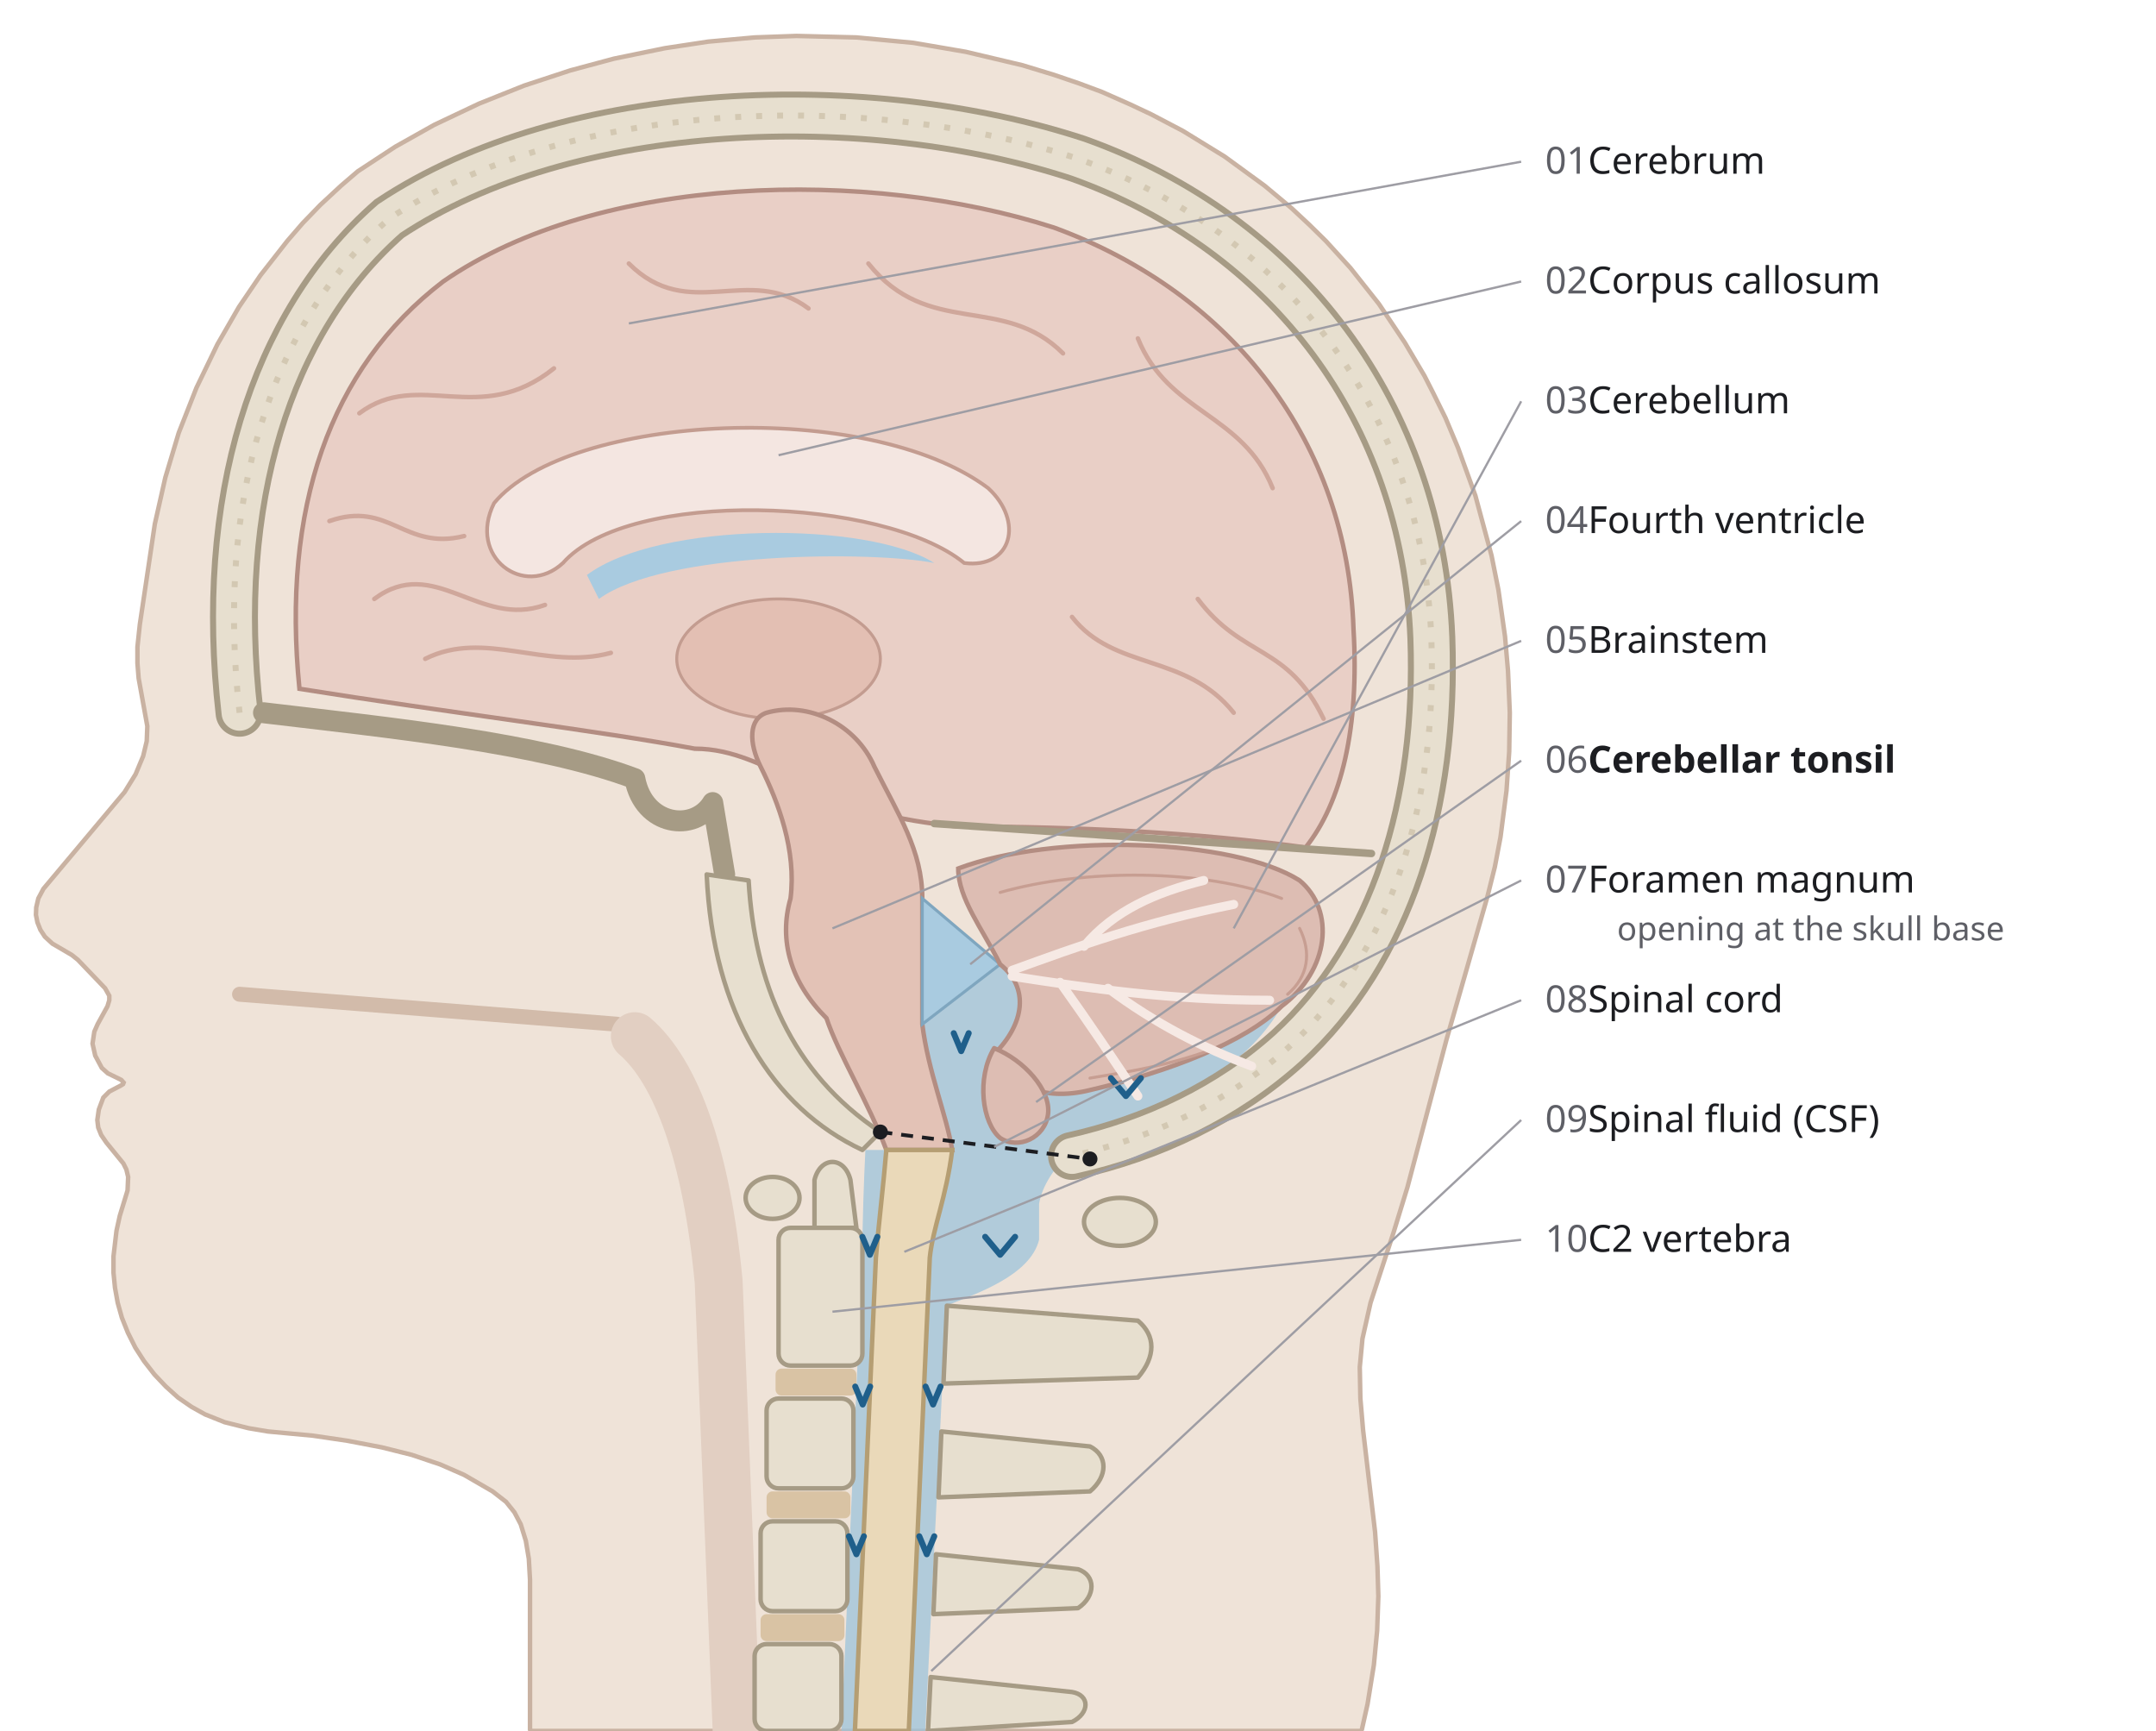
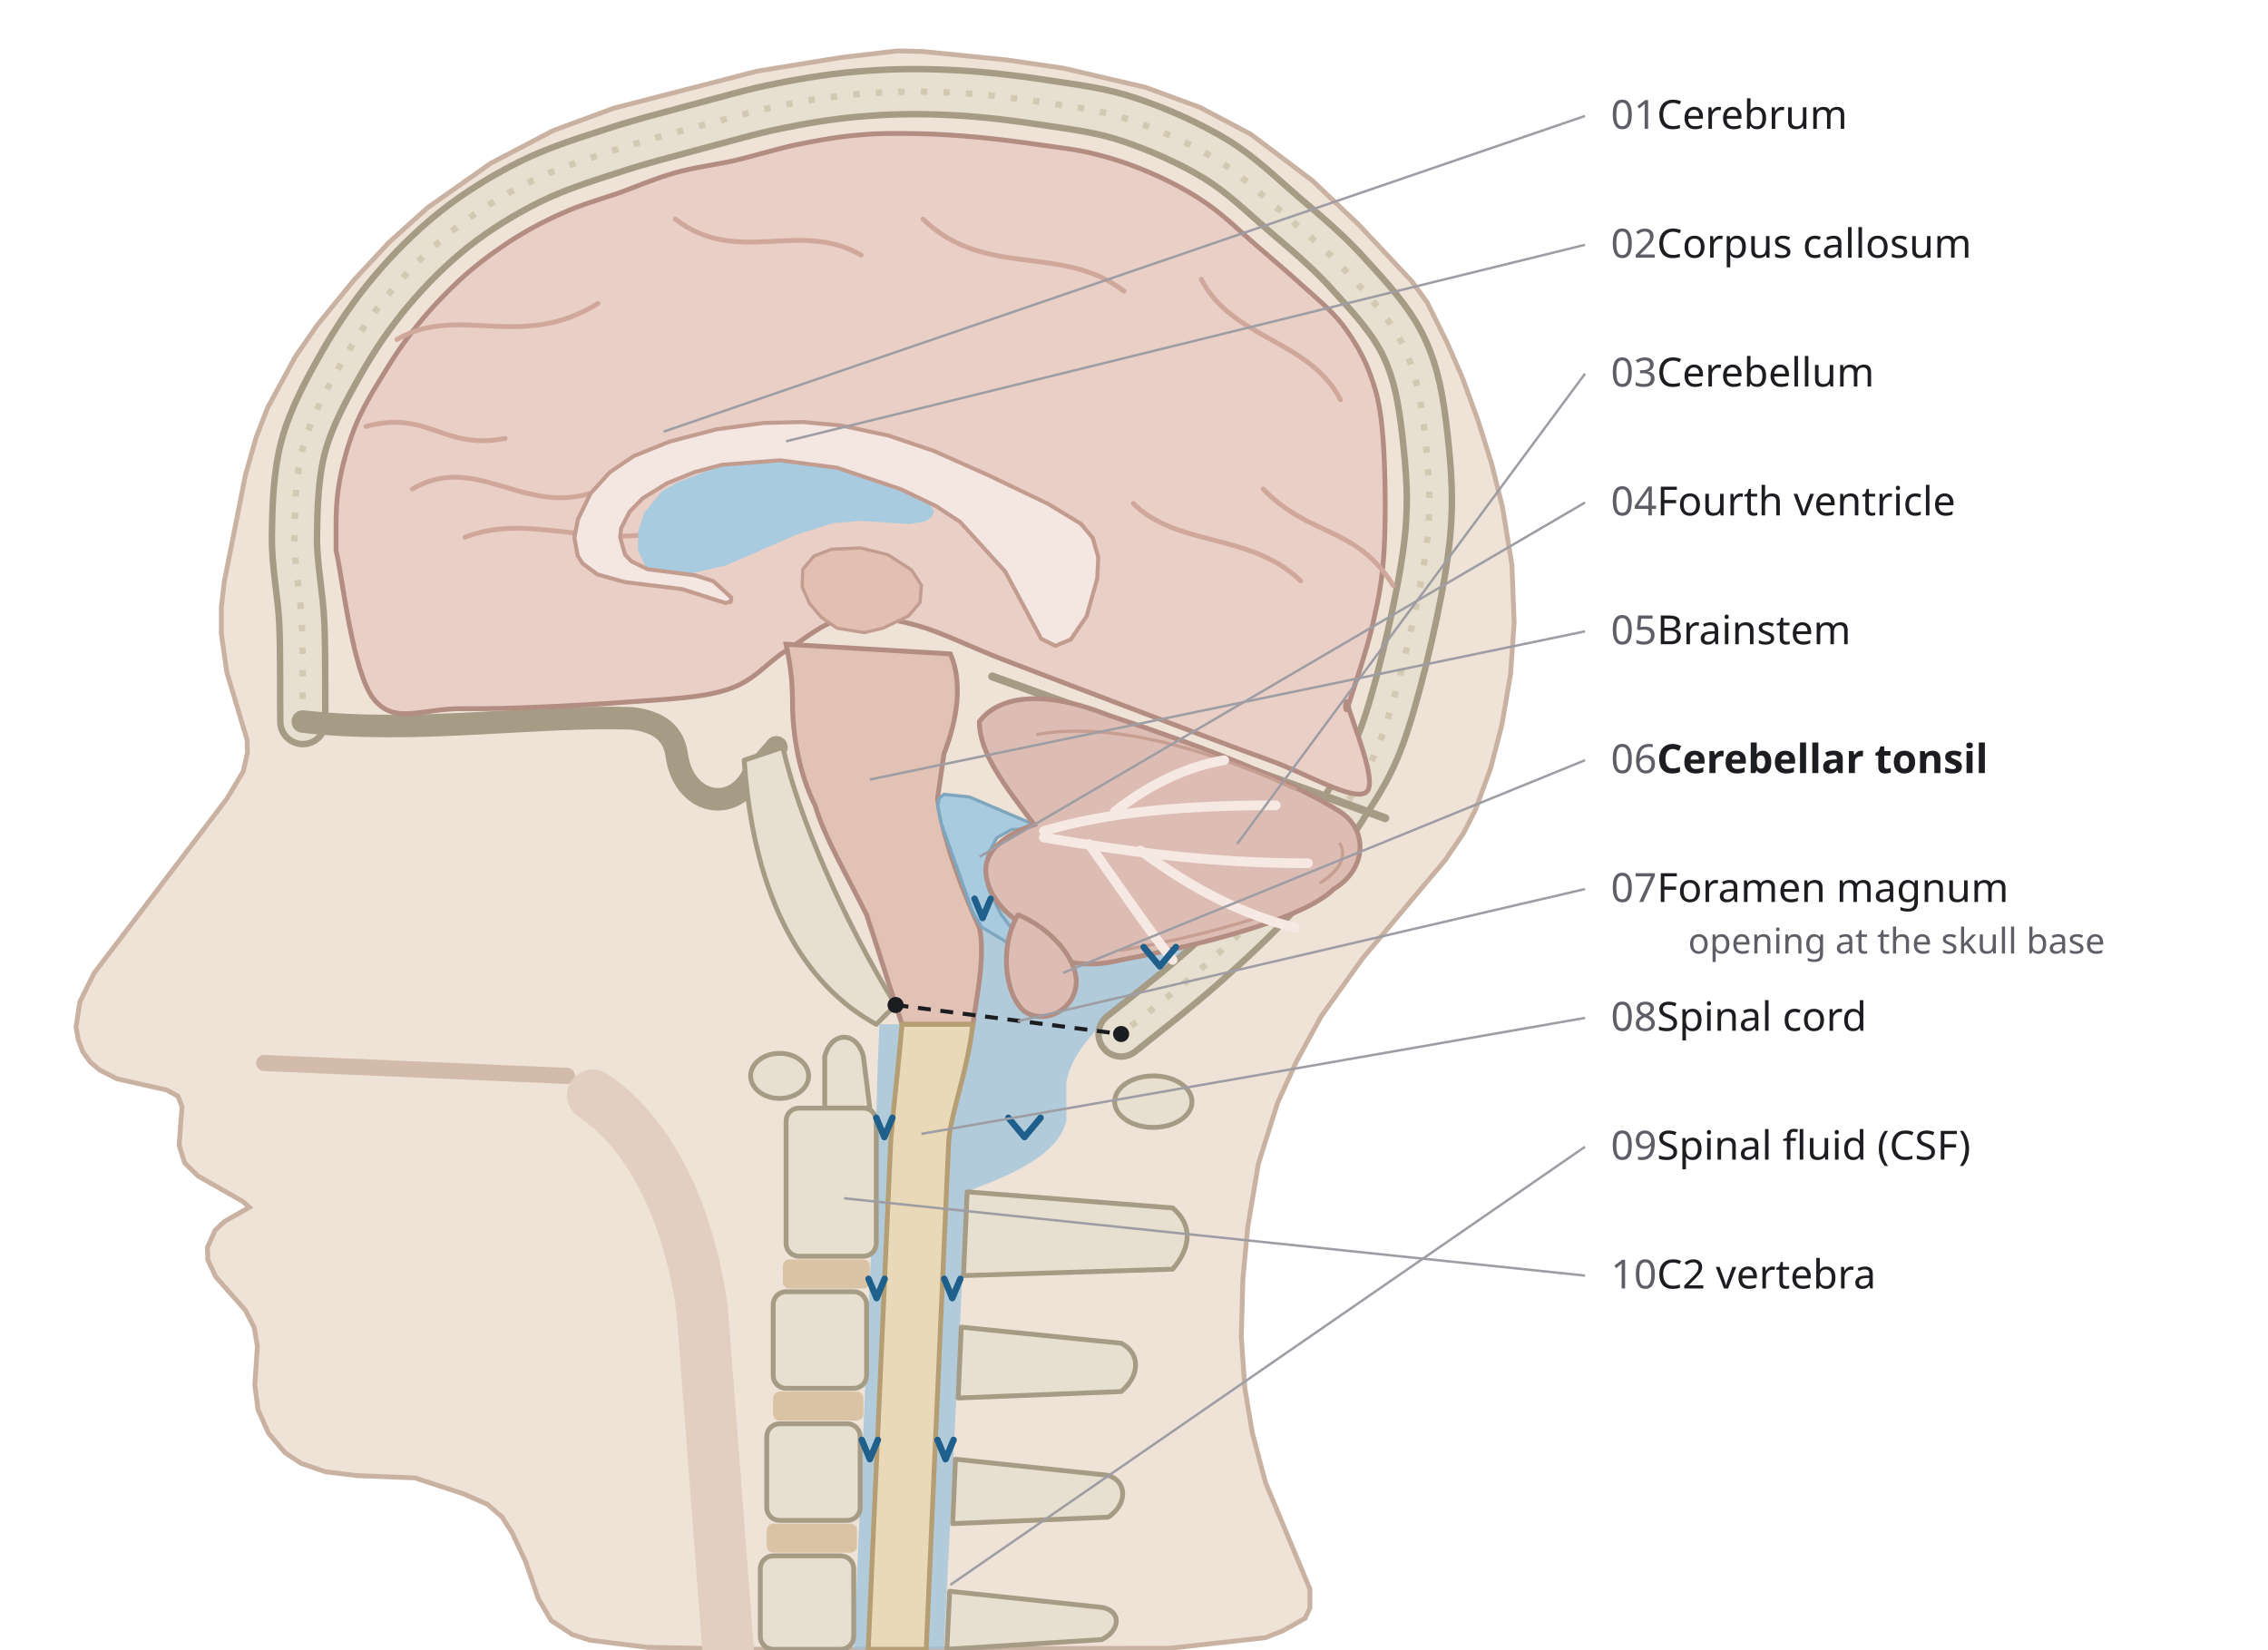
- <svg xmlns="http://www.w3.org/2000/svg" width="1440" height="1156" font-family="IBM Plex Sans, system-ui, sans-serif" viewBox="40 62 720 578" role="img" aria-label="Midline section of the head and neck, typical anatomy: the cerebellar tonsils sit above the opening at the base of the skull">
-   <path class="fig-skin" d="M306 74 L292 74.5 L276.5 75.9 L262 78.1 L245 81.6 L230.5 85.5 L215 90.6 L200 96.6 L185 103.7 L172 111 L159.5 119.2 L153.9 124 L147 130.4 L141.1 136.5 L136 142.4 L127 153.9 L119.8 164.5 L112.6 177 L105.6 191.5 L99.7 206.5 L95.2 221.5 L91.7 237 L86.7 270.5 L85.9 278 L85.9 283.5 L86.3 288.5 L89.2 304.5 L89 309.5 L87.8 314.5 L85.3 320.5 L81.6 326.5 L54.5 358.8 L52.8 362 L52.1 365 L52 367.5 L52.5 370 L53.5 372.5 L55 374.8 L57.5 377.1 L64 380.9 L66 382.5 L75.1 392 L76.5 394.5 L76.5 396 L75.9 398 L72.6 404 L71.5 406.5 L70.9 410.5 L71.8 414.5 L74 418.6 L76 420.4 L80.5 422.6 L81.3 423.5 L81.1 424 L80.5 424.4 L76.5 426.5 L74.5 428.5 L73 432.5 L72.5 436 L72.8 438.5 L73.8 441 L75.5 443.5 L81.2 450.5 L82.2 452.5 L82.8 455 L82.6 459.5 L80 468 L78.9 473 L77.9 481.5 L77.9 487 L78.4 492 L79.3 497 L80.7 502 L82.7 507 L85.2 512 L88.1 516.5 L91.6 521 L95.4 525 L99.5 528.7 L104 531.8 L108.5 534.3 L115 536.9 L123 538.9 L129.5 540 L144.5 541.4 L156 543.1 L167.5 545.3 L177.5 547.8 L187 551 L195 554.5 L204.5 560 L209 563.5 L211.8 567 L213.9 571 L215.6 576.5 L216.6 582.5 L217 589.5 L217 639.5 L217.5 640 L494.5 640 L494.8 639.5 L496.7 631 L498.8 618 L499.9 606.5 L500.3 595 L500 585 L499.2 573.5 L495.2 539.5 L494.3 529 L494.1 518.5 L495 509 L497.7 497 L505.4 473.5 L510 458.5 L523.1 409 L536.7 361.5 L539.2 351.5 L541.1 341.5 L543.1 326 L544 313 L544.2 300 L543.6 286 L542.6 274.5 L540.4 259 L538.1 247.5 L532.7 227.5 L526.9 211.5 L522.7 201.5 L518.5 193 L515.7 187.5 L509.2 176.5 L500.5 163.5 L491 151.5 L482.8 142.5 L477.2 137 L471.3 131.5 L462.3 124 L449 114.3 L435 105.7 L424.5 100.2 L417.5 96.9 L408 92.7 L400.5 89.9 L392 87 L381.5 83.8 L362.5 79.3 L345 76.3 L326 74.5 L306 74 Z" fill="#EFE3D8" stroke="#C9B2A2" stroke-width="1.5" />
-   <path d="M120 394 L246 404" fill="none" stroke="#D2BBAA" stroke-width="5" stroke-linecap="round" />
-   <path d="M252 408 C266 420 276 448 280 490 L286 640" fill="none" stroke="#E2CFC2" stroke-width="16" stroke-linecap="round" />
+ <svg xmlns="http://www.w3.org/2000/svg" width="1408" height="1024" font-family="IBM Plex Sans, system-ui, sans-serif" viewBox="56 128 704 512" role="img" aria-label="Midline section of the head and neck, typical anatomy: the cerebellar tonsils sit above the opening at the base of the skull">
+   <path class="fig-skin" d="M124.7 324.7 L126.4 336.7 L132.7 357.7 L132.8 361.7 L131.5 367.5 L126.4 376 L85.2 430.1 L80.8 439 L79.6 446.8 L80.3 450.8 L81.7 454.5 L84 457.7 L87 460.2 L92.3 462.9 L107.8 466.4 L111.2 468.3 L112.5 471.6 L111.6 483.5 L113.3 489 L117.5 493.1 L131.4 501 L133.4 502.8 L125.7 507.2 L122.8 509.9 L120.4 515.2 L120.5 519.1 L123 524.4 L132.2 534.8 L134.9 540.1 L135.9 545.9 L135.1 557.9 L136.1 565.7 L139.4 573 L144.5 579 L149.5 582.3 L157 584.9 L166.9 586.1 L184.8 586.8 L200 591.8 L207.3 595 L211.8 598.9 L215 603.9 L219.2 612.9 L223.1 624.3 L227.1 631.1 L233.6 635.4 L239.2 637.2 L257 639.4 L289 640 L419 639.7 L448.8 636.4 L454.3 634.2 L461.1 630.4 L462.6 627.2 L462.6 621.3 L448.8 588.2 L444.7 572.7 L442.4 558.9 L441.3 542.9 L441.8 525 L443.3 509 L446.6 489.3 L452.6 470.3 L458.4 457.6 L466.1 443.5 L478.9 425.6 L504.6 395 L510.2 386.8 L513.9 379.6 L518.7 366.5 L522.2 353 L524.9 337.2 L526 321.3 L525.3 303.3 L522.4 285.5 L519 271.9 L514.8 258.6 L510 245.4 L505.2 234.4 L499 221.9 L494.3 215.4 L477.9 197.9 L463.4 184.1 L444.3 169.7 L428.4 161.3 L411.5 155.1 L386.2 149.2 L368.4 146.6 L342.5 144 L334.6 143.8 L316.7 145.9 L291 150.1 L246.5 161.6 L227.8 168.5 L208.3 178.7 L188.7 192.5 L176.8 203.2 L165.9 214.9 L154.5 228.9 L147.7 238.7 L139.1 254.5 L135.5 263.8 L132.2 275.4 L125.6 308.7 L124.7 316.6 Z" fill="#EFE3D8" stroke="#C9B2A2" stroke-width="1.5" />
+   <path d="M138 458 L232 462" fill="none" stroke="#D2BBAA" stroke-width="5" stroke-linecap="round" />
+   <path d="M240 468 C258 480 270 505 274 535 L282 640" fill="none" stroke="#E2CFC2" stroke-width="16" stroke-linecap="round" />
  <path d="M329 446 L347 446 L341.5 482 L334.5 640 L321 640 L328 480 C328 470 328.5 456 329 446 Z" fill="#9CC3DA" fill-opacity="0.75" />
  <path d="M347 446 L357 446 C353 432 349 418 348 404 L374 384 C384 392 384 404 374 414 L392 424 C404 424 420 420 440 414 C452 410 462 404 468 398 C458 416 436 430 410 438 L398 446 C392 452 388 458 387 464 L387 476 C384 488 366 494 356 498 L349 640 L334.5 640 L341.5 482 Z" fill="#9CC3DA" fill-opacity="0.75" />
-   <path d="M120 300 C112 230 130 170 170 135 C230 95 330 92 400 115 C470 140 515 200 518 275 C520 330 505 380 470 412 C450 430 425 442 398 448" fill="none" stroke="#A69B85" stroke-width="16" stroke-linecap="round" />
-   <path d="M120 300 C112 230 130 170 170 135 C230 95 330 92 400 115 C470 140 515 200 518 275 C520 330 505 380 470 412 C450 430 425 442 398 448" fill="none" stroke="#E7DFCF" stroke-width="12" stroke-linecap="round" />
-   <path d="M120 300 C112 230 130 170 170 135 C230 95 330 92 400 115 C470 140 515 200 518 275 C520 330 505 380 470 412 C450 430 425 442 398 448" fill="none" stroke="#D3C8B2" stroke-width="2" stroke-dasharray="2 5" />
-   <path d="M128 300 C170 305 220 310 252 322 C255 338 272 340 278 330 L282 354" fill="none" stroke="#A69B85" stroke-width="7" stroke-linecap="round" stroke-linejoin="round" />
-   <path d="M276 354 L290 356 C292 390 304 420 334 440 L328 446 C298 432 278 400 276 354 Z" fill="#E7DFCF" stroke="#A69B85" stroke-width="1.5" stroke-linejoin="round" />
-   <path d="M140 292 C134 232 150 185 188 156 C240 120 330 118 392 138 C452 160 490 210 492 272 C494 305 488 330 476 345 C440 340 400 338 360 338 C340 336 322 332 305 322 C295 318 285 312 272 312 C240 306 190 300 140 292 Z" fill="#E9CFC6" stroke="#B38D82" stroke-width="1.5" />
-   <path d="M160 200 C180 185 200 205 225 185 M250 150 C270 170 290 150 310 165 M330 150 C350 175 375 160 395 180 M420 175 C430 200 455 200 465 225 M165 262 C185 247 200 272 222 264 M440 262 C455 282 470 277 482 302 M150 236 C170 229 175 246 195 241 M398 268 C412 286 436 280 452 300 M182 282 C202 272 222 286 244 280" fill="none" stroke="#CFA79B" stroke-width="1.5" stroke-linecap="round" />
-   <path d="M236 254 C260 236 330 236 352 250 C332 246 262 246 240 262 Z" fill="#A9CBE0" />
-   <path d="M205 230 C230 200 330 195 370 225 C382 236 378 252 362 250 C335 228 250 225 228 250 C215 262 196 248 205 230 Z" fill="#F4E6E1" stroke="#C39C90" stroke-width="1.25" />
-   <ellipse cx="300" cy="282" rx="34" ry="20" fill="#E3BFB3" stroke="#C39C90" stroke-width="1" />
-   <path d="M352 337 L498 347" fill="none" stroke="#A69B85" stroke-width="2.5" stroke-linecap="round" />
-   <path d="M296 300 C310 296 326 304 332 318 C340 334 348 346 348 362 L348 404 C350 420 356 434 358 446 L336 446 C330 430 320 414 316 402 C304 390 300 376 304 362 C306 346 300 330 294 318 C290 310 290 302 296 300 Z" fill="#E3C2B6" stroke="#B38D82" stroke-width="1.5" />
-   <path d="M348 362 L374 384 L348 404 Z" fill="#A9CBE0" stroke="#7FA6BF" stroke-width="1" />
-   <path d="M360 352 C392 340 452 342 474 356 C486 366 484 386 468 398 C456 410 430 420 404 426 C388 430 376 424 372 414 C382 404 384 392 374 384 C368 372 360 362 360 352 Z" fill="#DDBDB3" stroke="#B38D82" stroke-width="1.5" />
-   <path d="M374 360 C402 352 442 352 468 362 M474 372 C478 380 477 388 470 394 M446 412 C430 418 416 420 404 422" fill="none" stroke="#C79E92" stroke-width="1" stroke-linecap="round" />
-   <path d="M378 386 C400 378 422 370 452 364 M402 378 C412 366 426 360 442 356 M378 388 C404 392 430 396 464 396 M410 392 C426 404 442 412 458 418 M394 390 C404 404 412 416 420 428" fill="none" stroke="#F6E9E4" stroke-width="3" stroke-linecap="round" />
+   <path d="M150 352 C149.9 347 150.1 331.4 149.7 321.8 C149.3 312.2 147.3 303.7 147.4 294.5 C147.5 285.3 147.8 275.5 150.1 266.7 C152.5 257.8 157.1 249.3 161.7 241.2 C166.2 233.2 171.5 225.4 177.4 218.4 C183.4 211.3 190 204.7 197.2 199 C204.3 193.4 212.3 188.5 220.3 184.5 C228.4 180.5 236.8 177.8 245.5 175 C254.1 172.1 263.3 169.8 272.1 167.4 C280.9 165.1 289.5 162.5 298.3 160.8 C307.2 159 316.1 157.6 325.1 157 C334.2 156.3 343.2 156.3 352.5 156.8 C361.8 157.3 371.7 158.5 380.7 159.9 C389.8 161.3 397.9 162.2 406.7 165.2 C415.4 168.1 425.4 172.5 433.4 177.4 C441.4 182.3 447.7 188.6 454.7 194.6 C461.6 200.5 468.8 206.5 474.9 213.4 C481.1 220.2 487.9 227.5 491.8 235.8 C495.7 244.1 497.1 252.4 498.3 262.9 C499.4 273.4 500.6 284 498.6 298.9 C496.7 313.7 490.9 338.5 486.5 352 C482.2 365.4 478.2 370.7 472.7 379.5 C467.1 388.3 460.5 396.9 453.4 405 C446.3 413 438.1 420.5 429.9 427.8 C421.6 435.2 408.3 445.5 404 449" fill="none" stroke="#A69B85" stroke-width="16" stroke-linecap="round" />
+   <path d="M150 352 C149.9 347 150.1 331.4 149.7 321.8 C149.3 312.2 147.3 303.7 147.4 294.5 C147.5 285.3 147.8 275.5 150.1 266.7 C152.5 257.8 157.1 249.3 161.7 241.2 C166.2 233.2 171.5 225.4 177.4 218.4 C183.4 211.3 190 204.7 197.2 199 C204.3 193.4 212.3 188.5 220.3 184.5 C228.4 180.5 236.8 177.8 245.5 175 C254.1 172.1 263.3 169.8 272.1 167.4 C280.9 165.1 289.5 162.5 298.3 160.8 C307.2 159 316.1 157.6 325.1 157 C334.2 156.3 343.2 156.3 352.5 156.8 C361.8 157.3 371.7 158.5 380.7 159.9 C389.8 161.3 397.9 162.2 406.7 165.2 C415.4 168.1 425.4 172.5 433.4 177.4 C441.4 182.3 447.7 188.6 454.7 194.6 C461.6 200.5 468.8 206.5 474.9 213.4 C481.1 220.2 487.9 227.5 491.8 235.8 C495.7 244.1 497.1 252.4 498.3 262.9 C499.4 273.4 500.6 284 498.6 298.9 C496.7 313.7 490.9 338.5 486.5 352 C482.2 365.4 478.2 370.7 472.7 379.5 C467.1 388.3 460.5 396.9 453.4 405 C446.3 413 438.1 420.5 429.9 427.8 C421.6 435.2 408.3 445.5 404 449" fill="none" stroke="#E7DFCF" stroke-width="12" stroke-linecap="round" />
+   <path d="M150 352 C149.9 347 150.1 331.4 149.7 321.8 C149.3 312.2 147.3 303.7 147.4 294.5 C147.5 285.3 147.8 275.5 150.1 266.7 C152.5 257.8 157.1 249.3 161.7 241.2 C166.2 233.2 171.5 225.4 177.4 218.4 C183.4 211.3 190 204.7 197.2 199 C204.3 193.4 212.3 188.5 220.3 184.5 C228.4 180.5 236.8 177.8 245.5 175 C254.1 172.1 263.3 169.8 272.1 167.4 C280.9 165.1 289.5 162.5 298.3 160.8 C307.2 159 316.1 157.6 325.1 157 C334.2 156.3 343.2 156.3 352.5 156.8 C361.8 157.3 371.7 158.5 380.7 159.9 C389.8 161.3 397.9 162.2 406.7 165.2 C415.4 168.1 425.4 172.5 433.4 177.4 C441.4 182.3 447.7 188.6 454.7 194.6 C461.6 200.5 468.8 206.5 474.9 213.4 C481.1 220.2 487.9 227.5 491.8 235.8 C495.7 244.1 497.1 252.4 498.3 262.9 C499.4 273.4 500.6 284 498.6 298.9 C496.7 313.7 490.9 338.5 486.5 352 C482.2 365.4 478.2 370.7 472.7 379.5 C467.1 388.3 460.5 396.9 453.4 405 C446.3 413 438.1 420.5 429.9 427.8 C421.6 435.2 408.3 445.5 404 449" fill="none" stroke="#D3C8B2" stroke-width="2" stroke-dasharray="2 5" />
+   <path d="M150 352 C185 356 222 350 252 351 C261 352 265 356 266 362 C268 378 284 381 290 368 L297 360" fill="none" stroke="#A69B85" stroke-width="7" stroke-linecap="round" stroke-linejoin="round" />
+   <path d="M287 364 L299 360 C304 382 318 414 334 440 L328 446 C306 434 290 408 287 364 Z" fill="#E7DFCF" stroke="#A69B85" stroke-width="1.5" stroke-linejoin="round" />
+   <path d="M160.3 298.8 C160.4 295.7 160 286.2 161 279.9 C161.9 273.6 163.7 266.9 166 261 C168.3 255.1 171.6 249.7 174.8 244.5 C178 239.2 181.2 234.4 185.2 229.4 C189.1 224.5 193.9 219.4 198.6 215 C203.4 210.6 208.4 206.8 213.7 203.3 C219 199.8 224.8 196.7 230.5 194.2 C236.2 191.6 242.2 189.9 248.1 187.9 C253.9 185.8 259.6 183.3 265.7 181.6 C271.7 179.9 277.9 179.2 284.2 177.8 C290.5 176.3 296.8 174.3 303.3 172.9 C309.7 171.6 316.3 170.4 322.7 169.9 C329 169.3 335.1 169.4 341.3 169.5 C347.4 169.6 353.6 170.1 359.6 170.6 C365.7 171.2 371.4 171.9 377.6 172.8 C383.9 173.7 390.8 174.4 397 176.1 C403.3 177.7 409.3 179.9 415 182.5 C420.7 185.1 425.9 187.9 431 191.5 C436.2 195.1 441.1 200 445.9 204.1 C450.7 208.3 455.3 212.1 459.8 216.2 C464.3 220.3 469.1 224.1 472.8 228.9 C476.4 233.7 479.6 239.1 481.6 245 C483.7 250.8 484.6 255.3 485.3 264.1 C486 272.9 486.2 288.1 485.7 297.7 C485.2 307.2 484.1 313.1 482.2 321.4 C480.4 329.6 475.8 342.8 474.5 347.1 C473.2 351.4 473.6 342.6 474.5 347.1 C475.4 351.6 484.1 371.2 480 374 C475.9 376.8 461.7 368.2 450 364 C438.3 359.8 423.7 354.2 410 349 C396.3 343.8 379.7 337.5 368 333 C356.3 328.5 348.3 324.2 340 322 C331.7 319.8 324.7 318.7 318 320 C311.3 321.3 306 326.3 300 330 C294 333.7 290.3 339.3 282 342 C273.7 344.7 263.7 345 250 346 C236.3 347 213 348.2 200 348 C187 347.8 178.6 353.2 172 345 C165.4 336.8 162.2 306.5 160.3 298.8 Z" fill="#E9CFC6" stroke="#B38D82" stroke-width="1.5" />
+   <path d="M179.2 233.4 C198.4 222.2 217.6 237.2 241.6 222.2 M265.6 196 C284.9 210.9 304.1 196 323.3 207.2 M342.5 196 C361.7 214.7 385.7 203.5 404.9 218.4 M428.9 214.7 C438.5 233.4 462.5 233.4 472.1 252.1 M184 279.8 C203.2 268.6 217.6 287.3 238.8 281.3 M448.1 279.8 C462.5 294.8 476.9 291.1 488.5 309.8 M169.6 260.4 C188.8 255.1 193.6 267.9 212.8 264.1 M407.8 284.3 C421.2 297.8 444.3 293.3 459.7 308.3 M200.3 294.8 C219.5 287.3 238.8 297.8 259.9 293.3" fill="none" stroke="#CFA79B" stroke-width="1.5" stroke-linecap="round" />
+   <path d="M343.4 289.8 L345.2 288.5 L345.9 286.7 L343.4 282.6 L338.8 279 L330.8 275 L313.3 271.2 L292.3 270.5 L277.8 273.4 L266.6 277.6 L261.4 280.6 L255.9 287.3 L254.1 293 L254 298.8 L256.3 303.7 L258.5 305.4 L266.9 306.9 L281.4 303.5 L303.2 294 L314.6 290.4 L323.5 289.7 L338.3 290.7 Z" fill="#A9CBE0" />
+   <path d="M396.9 301 L395.2 295 L391.5 290.6 L381.3 284.4 L362.3 275.3 L345.9 268 L331.7 263.2 L317.1 260.1 L305.1 259 L293.1 259.3 L278.3 261.3 L263.8 265.1 L252.7 269.6 L245.3 274.6 L239.3 281.2 L235.4 289.2 L234.3 294.9 L235.3 300.5 L236.8 302.9 L241.4 306.3 L249.9 308.7 L267.8 310.9 L281.2 315.2 L282.8 314.8 L283 313.5 L277.4 308.4 L271.7 306.6 L257 304.7 L251.9 302.2 L250 300.1 L248.5 294.8 L248.8 292 L251.4 286.9 L255.5 282.7 L263.1 278 L271.5 274.6 L280.1 272.3 L298 270.9 L315.8 273.2 L335.7 279.9 L346.5 285.1 L354 290 L368 305.4 L379.2 326.3 L383.6 328.5 L388.4 326.5 L393.3 319.3 L396.6 307.6 Z" fill="#F4E6E1" stroke="#C39C90" stroke-width="1.25" />
+   <path d="M307.3 315.4 L305 310.2 L305.2 304.7 L308.7 300.6 L314.1 298.5 L323 298.1 L331.6 300.2 L339 305 L342 309.7 L341.6 315 L338 319.2 L330.1 323 L324.3 324.4 L315.8 323 L311 319.7 Z" fill="#E3BFB3" stroke="#C39C90" stroke-width="1" />
+   <path d="M364 338 L486 382" fill="none" stroke="#A69B85" stroke-width="2.5" stroke-linecap="round" />
+   <path d="M300 328 L351 331 C355 340 353 352 349 362 L347 376 C349 390 355 405 360 416 C362 425 359 438 358 446 L336 446 C333 437 329 424 325 412 C318 398 312 388 309 378 C304 368 302 356 302 346 C302 338 301 333 300 328 Z" fill="#E3C2B6" stroke="#B38D82" stroke-width="1.5" />
+   <path d="M360.7 415.8 L358 411.3 L348.2 383.7 L347.1 378.1 L347.5 375.9 L349 374.6 L356.9 375.4 L377.2 384.1 L375.4 385.3 L370 385.5 L365.4 388.1 L362.7 393.1 L361.8 398.7 L362.9 404.1 L366.7 411.8 L370.1 416.4 L378.4 424.3 L379.1 426.9 Z" fill="#A9CBE0" stroke="#7FA6BF" stroke-width="1" />
+   <path d="M360 352 C366 344 380 342 400 350 C430 360 456 370 472 380 C481 386 480 398 470 404 C462 412 436 420 404 426 C388 430 376 424 372 414 C366 410 362 404 362 398 C362 392 368 387 377 384 C368 372 360 362 360 352 Z" fill="#DDBDB3" stroke="#B38D82" stroke-width="1.5" />
+   <path d="M378 356 C400 352 430 360 458 373 M472 390 C474 394 472 398 466 402 M446 413 C430 418 416 421 404 423" fill="none" stroke="#C79E92" stroke-width="1" stroke-linecap="round" />
+   <path d="M380 386 C400 380 424 378 452 378 M402 380 C412 372 424 366 436 364 M380 388 C404 392 430 396 462 396 M410 392 C426 404 442 412 458 416 M394 390 C404 404 412 416 420 426" fill="none" stroke="#F6E9E4" stroke-width="3" stroke-linecap="round" />
  <path d="M372 412 C382 416 391 426 390 434 C389 442 380 446 374 442 C368 437 366 422 372 412 Z" fill="#DDBDB3" stroke="#B38D82" stroke-width="1.5" stroke-linejoin="round" />
  <path d="M336 446 L358 446 C356 462 351.5 472 350.5 482 L343.5 640 L325.5 640 L332.5 482 C333.5 470 335 458 336 446 Z" fill="#EAD9B9" stroke="#B59E73" stroke-width="1.5" />
  <ellipse cx="298" cy="462" rx="9" ry="7" fill="#E7DFCF" stroke="#A69B85" stroke-width="1.5" />
  <path d="M312 456 C314 448 322 448 324 456 L326 472 L312 472 Z" fill="#E7DFCF" stroke="#A69B85" stroke-width="1.5" stroke-linejoin="round" />
  <rect x="300" y="472" width="28" height="46" rx="4" fill="#E7DFCF" stroke="#A69B85" stroke-width="1.5" />
  <rect x="299" y="519" width="27" height="9" rx="2" fill="#D9C3A4" />
  <rect x="296" y="529" width="29" height="30" rx="4" fill="#E7DFCF" stroke="#A69B85" stroke-width="1.5" />
  <rect x="296" y="560" width="28" height="9" rx="2" fill="#D9C3A4" />
  <rect x="294" y="570" width="29" height="30" rx="4" fill="#E7DFCF" stroke="#A69B85" stroke-width="1.5" />
  <rect x="294" y="601" width="28" height="9" rx="2" fill="#D9C3A4" />
  <rect x="292" y="611" width="29" height="29" rx="4" fill="#E7DFCF" stroke="#A69B85" stroke-width="1.5" />
  <ellipse cx="414" cy="470" rx="12" ry="8" fill="#E7DFCF" stroke="#A69B85" stroke-width="1.5" />
  <path d="M356.21 498 L420 503 C426 508 426 515 420 522 L355.07 524 Z" fill="#E7DFCF" stroke="#A69B85" stroke-width="1.5" stroke-linejoin="round" />
  <path d="M354.38 540 L404 545 C410 548 410 555 404 560 L353.41 562 Z" fill="#E7DFCF" stroke="#A69B85" stroke-width="1.5" stroke-linejoin="round" />
  <path d="M352.58 581 L400 586 C406 588 406 595 400 599 L351.71 601 Z" fill="#E7DFCF" stroke="#A69B85" stroke-width="1.5" stroke-linejoin="round" />
  <path d="M350.79 622 L398 627 C404 628 404 634 398 637 L349.91 640 Z" fill="#E7DFCF" stroke="#A69B85" stroke-width="1.5" stroke-linejoin="round" />
  <path d="M328 475 L330.5 481 L333 475 M325.6 525 L328.1 531 L330.6 525 M323.5 575 L326 581 L328.5 575 M369 475 L374 481 L379 475 M349.1 525 L351.6 531 L354.1 525 M347 575 L349.5 581 L352 575 M411 422 L416 428 L421 422 M358.5 407 L361 413 L363.5 407" fill="none" stroke="#1F5F8B" stroke-width="2" stroke-linecap="round" stroke-linejoin="round" />
  <line x1="334" y1="440" x2="404" y2="449" stroke="#1C1D21" stroke-width="1.25" stroke-dasharray="4 3" />
  <circle cx="334" cy="440" r="2.5" fill="#1C1D21" />
  <circle cx="404" cy="449" r="2.5" fill="#1C1D21" />
  <g font-size="12.5" fill="#1C1D21" aria-hidden="true">
    <g stroke="#9E9DA4" stroke-width="0.75" fill="none">
-       <path d="M250 170 L548 116" />
-       <path d="M300 214 L548 156" />
-       <path d="M452 372 L548 196" />
-       <path d="M364 384 L548 236" />
-       <path d="M318 372 L548 276" />
-       <path d="M386 430 L548 316" />
-       <path d="M372 445 L548 356" />
-       <path d="M342 480 L548 396" />
-       <path d="M351 620 L548 436" />
-       <path d="M318 500 L548 476" />
+       <path d="M262 262 L548 164" />
+       <path d="M300 265 L548 204" />
+       <path d="M440 390 L548 244" />
+       <path d="M360 394 L548 284" />
+       <path d="M326 370 L548 324" />
+       <path d="M386 430 L548 364" />
+       <path d="M372 445 L548 404" />
+       <path d="M342 480 L548 444" />
+       <path d="M351 620 L548 484" />
+       <path d="M318 500 L548 524" />
    </g>
-     <text x="556" y="120">
+     <text x="556" y="168">
      <tspan class="fig-mono" fill="#5E5F66">01  </tspan>Cerebrum</text>
-     <text x="556" y="160">
+     <text x="556" y="208">
      <tspan class="fig-mono" fill="#5E5F66">02  </tspan>Corpus callosum</text>
-     <text x="556" y="200">
+     <text x="556" y="248">
      <tspan class="fig-mono" fill="#5E5F66">03  </tspan>Cerebellum</text>
-     <text x="556" y="240">
+     <text x="556" y="288">
      <tspan class="fig-mono" fill="#5E5F66">04  </tspan>Fourth ventricle</text>
-     <text x="556" y="280">
+     <text x="556" y="328">
      <tspan class="fig-mono" fill="#5E5F66">05  </tspan>Brainstem</text>
-     <text x="556" y="320" font-weight="600">
+     <text x="556" y="368" font-weight="600">
      <tspan class="fig-mono" fill="#5E5F66" font-weight="400">06  </tspan>Cerebellar tonsil</text>
-     <text x="556" y="360">
+     <text x="556" y="408">
      <tspan class="fig-mono" fill="#5E5F66">07  </tspan>Foramen magnum</text>
-     <text x="580" y="376" font-size="11" fill="#5E5F66">opening at the skull base</text>
-     <text x="556" y="400">
+     <text x="580" y="424" font-size="11" fill="#5E5F66">opening at the skull base</text>
+     <text x="556" y="448">
      <tspan class="fig-mono" fill="#5E5F66">08  </tspan>Spinal cord</text>
-     <text x="556" y="440">
+     <text x="556" y="488">
      <tspan class="fig-mono" fill="#5E5F66">09  </tspan>Spinal fluid (CSF)</text>
-     <text x="556" y="480">
+     <text x="556" y="528">
      <tspan class="fig-mono" fill="#5E5F66">10  </tspan>C2 vertebra</text>
  </g>
</svg>
